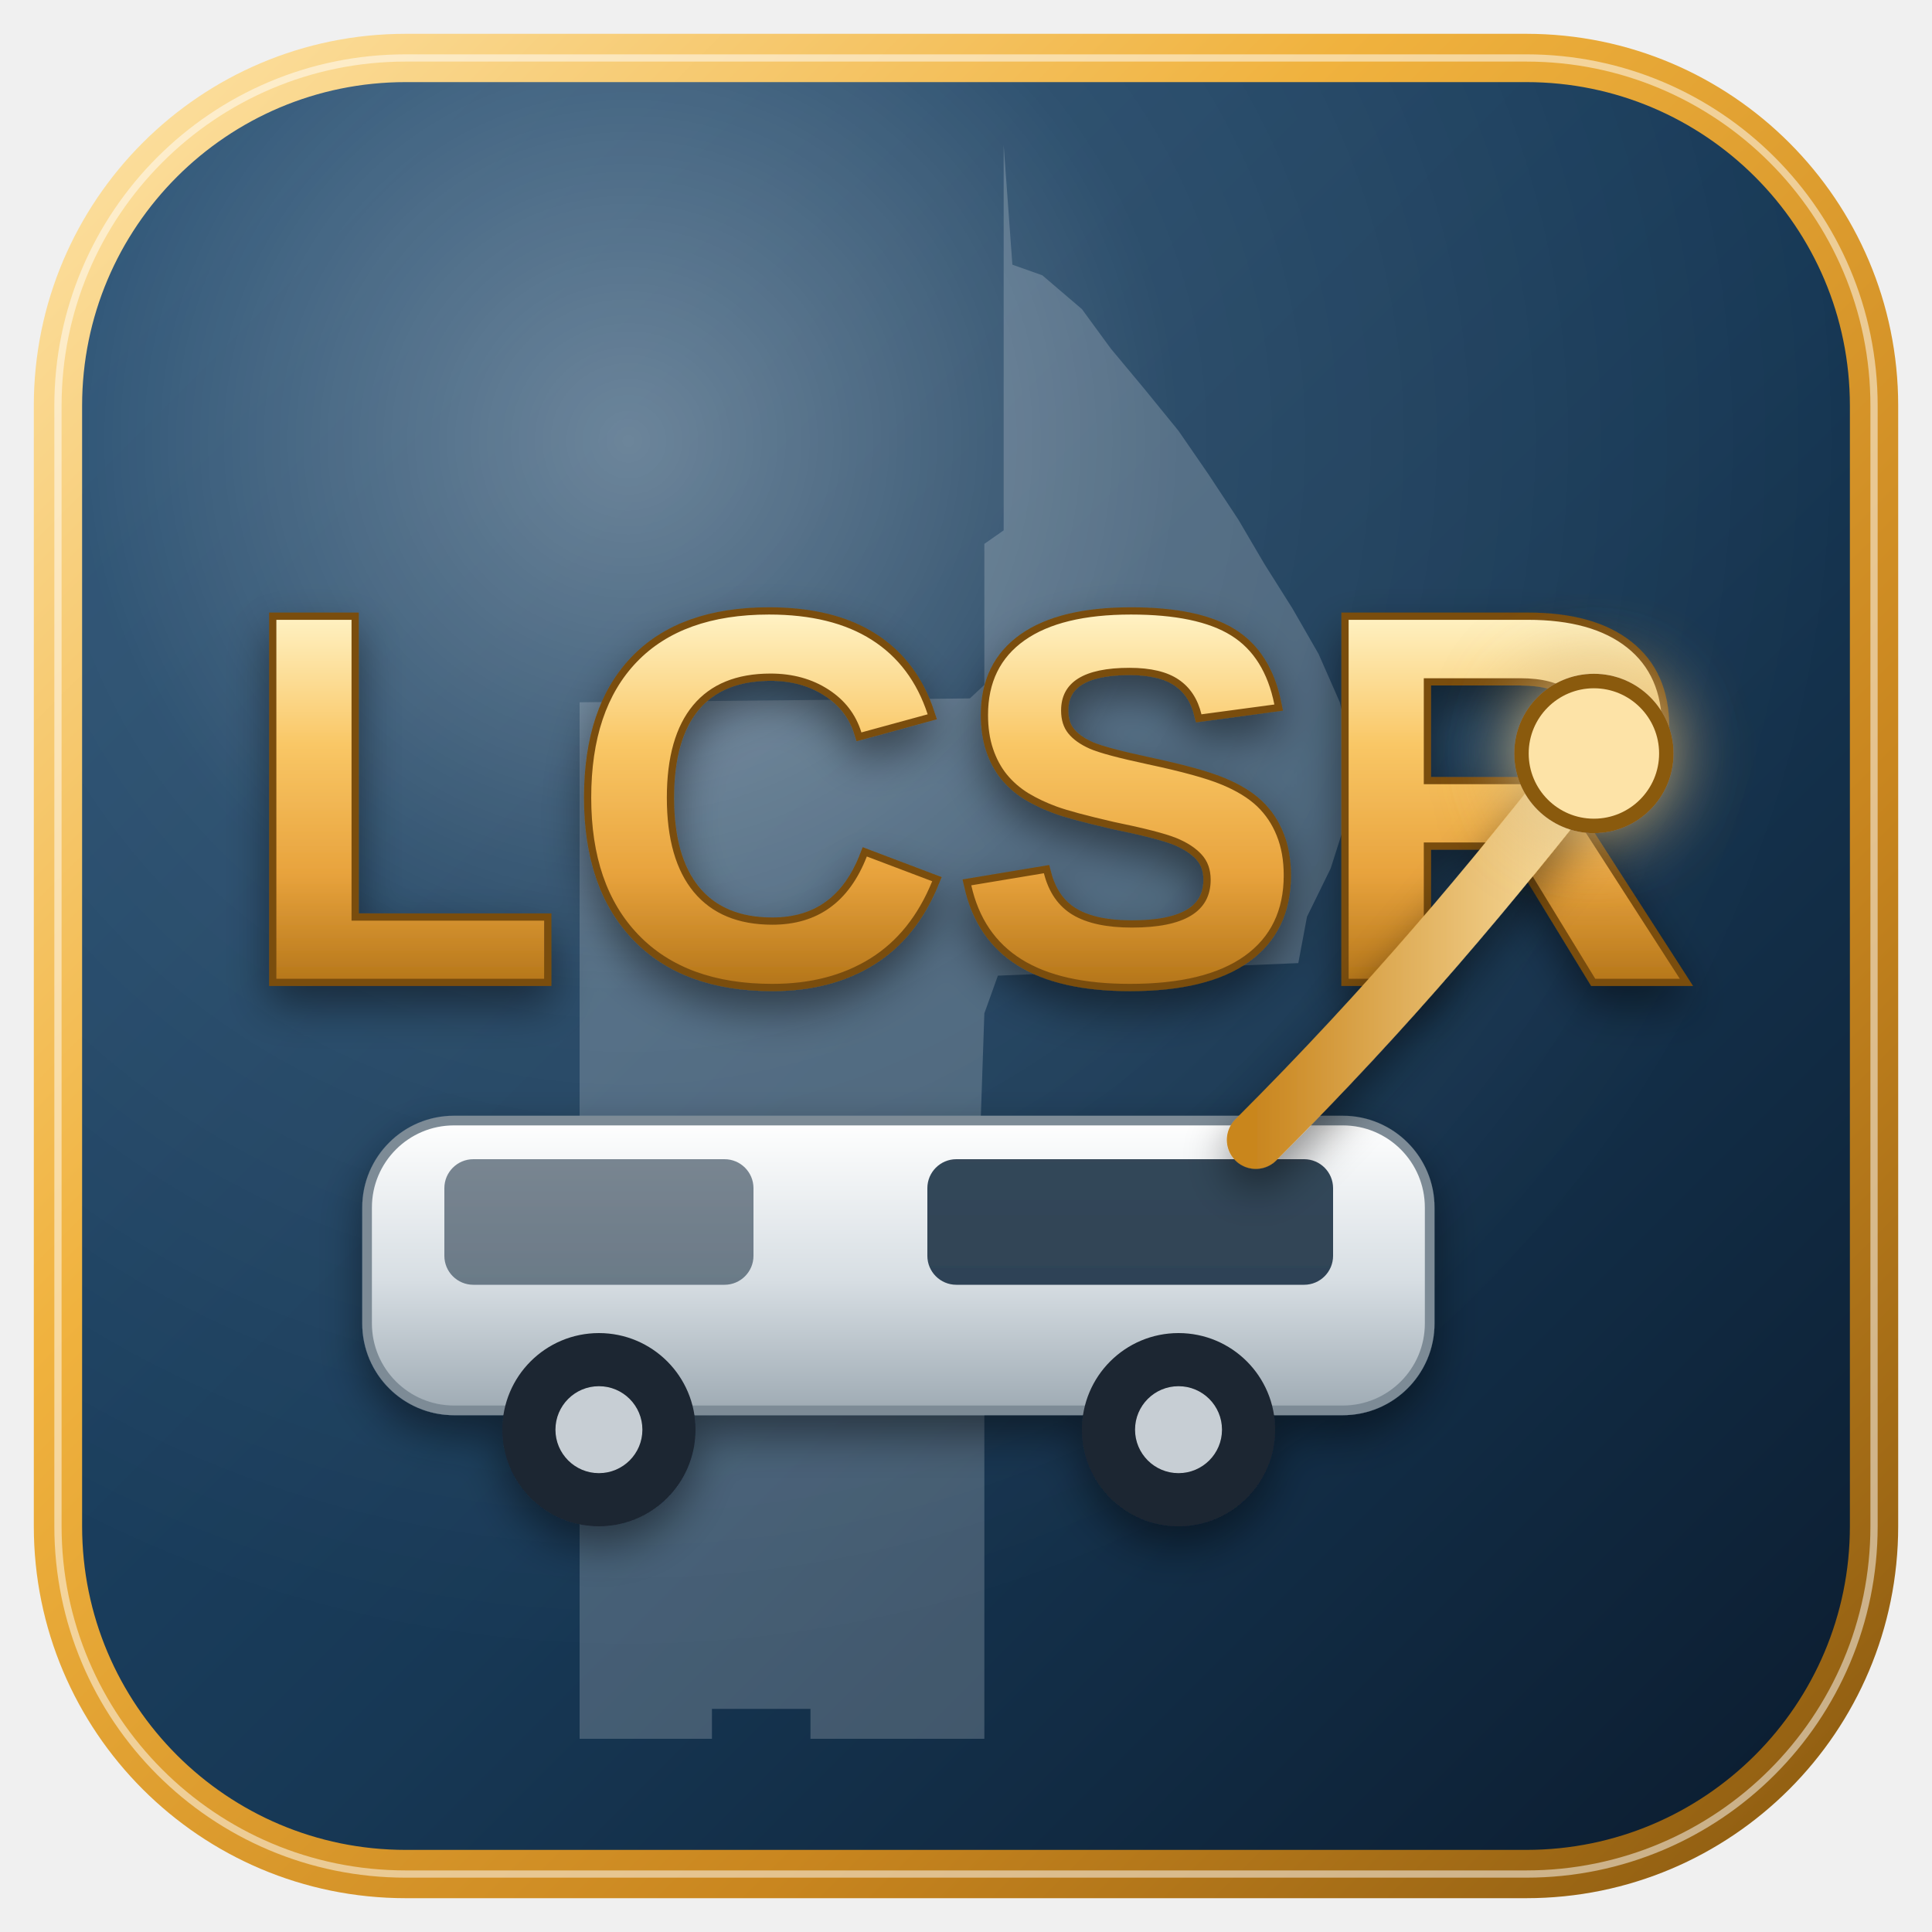
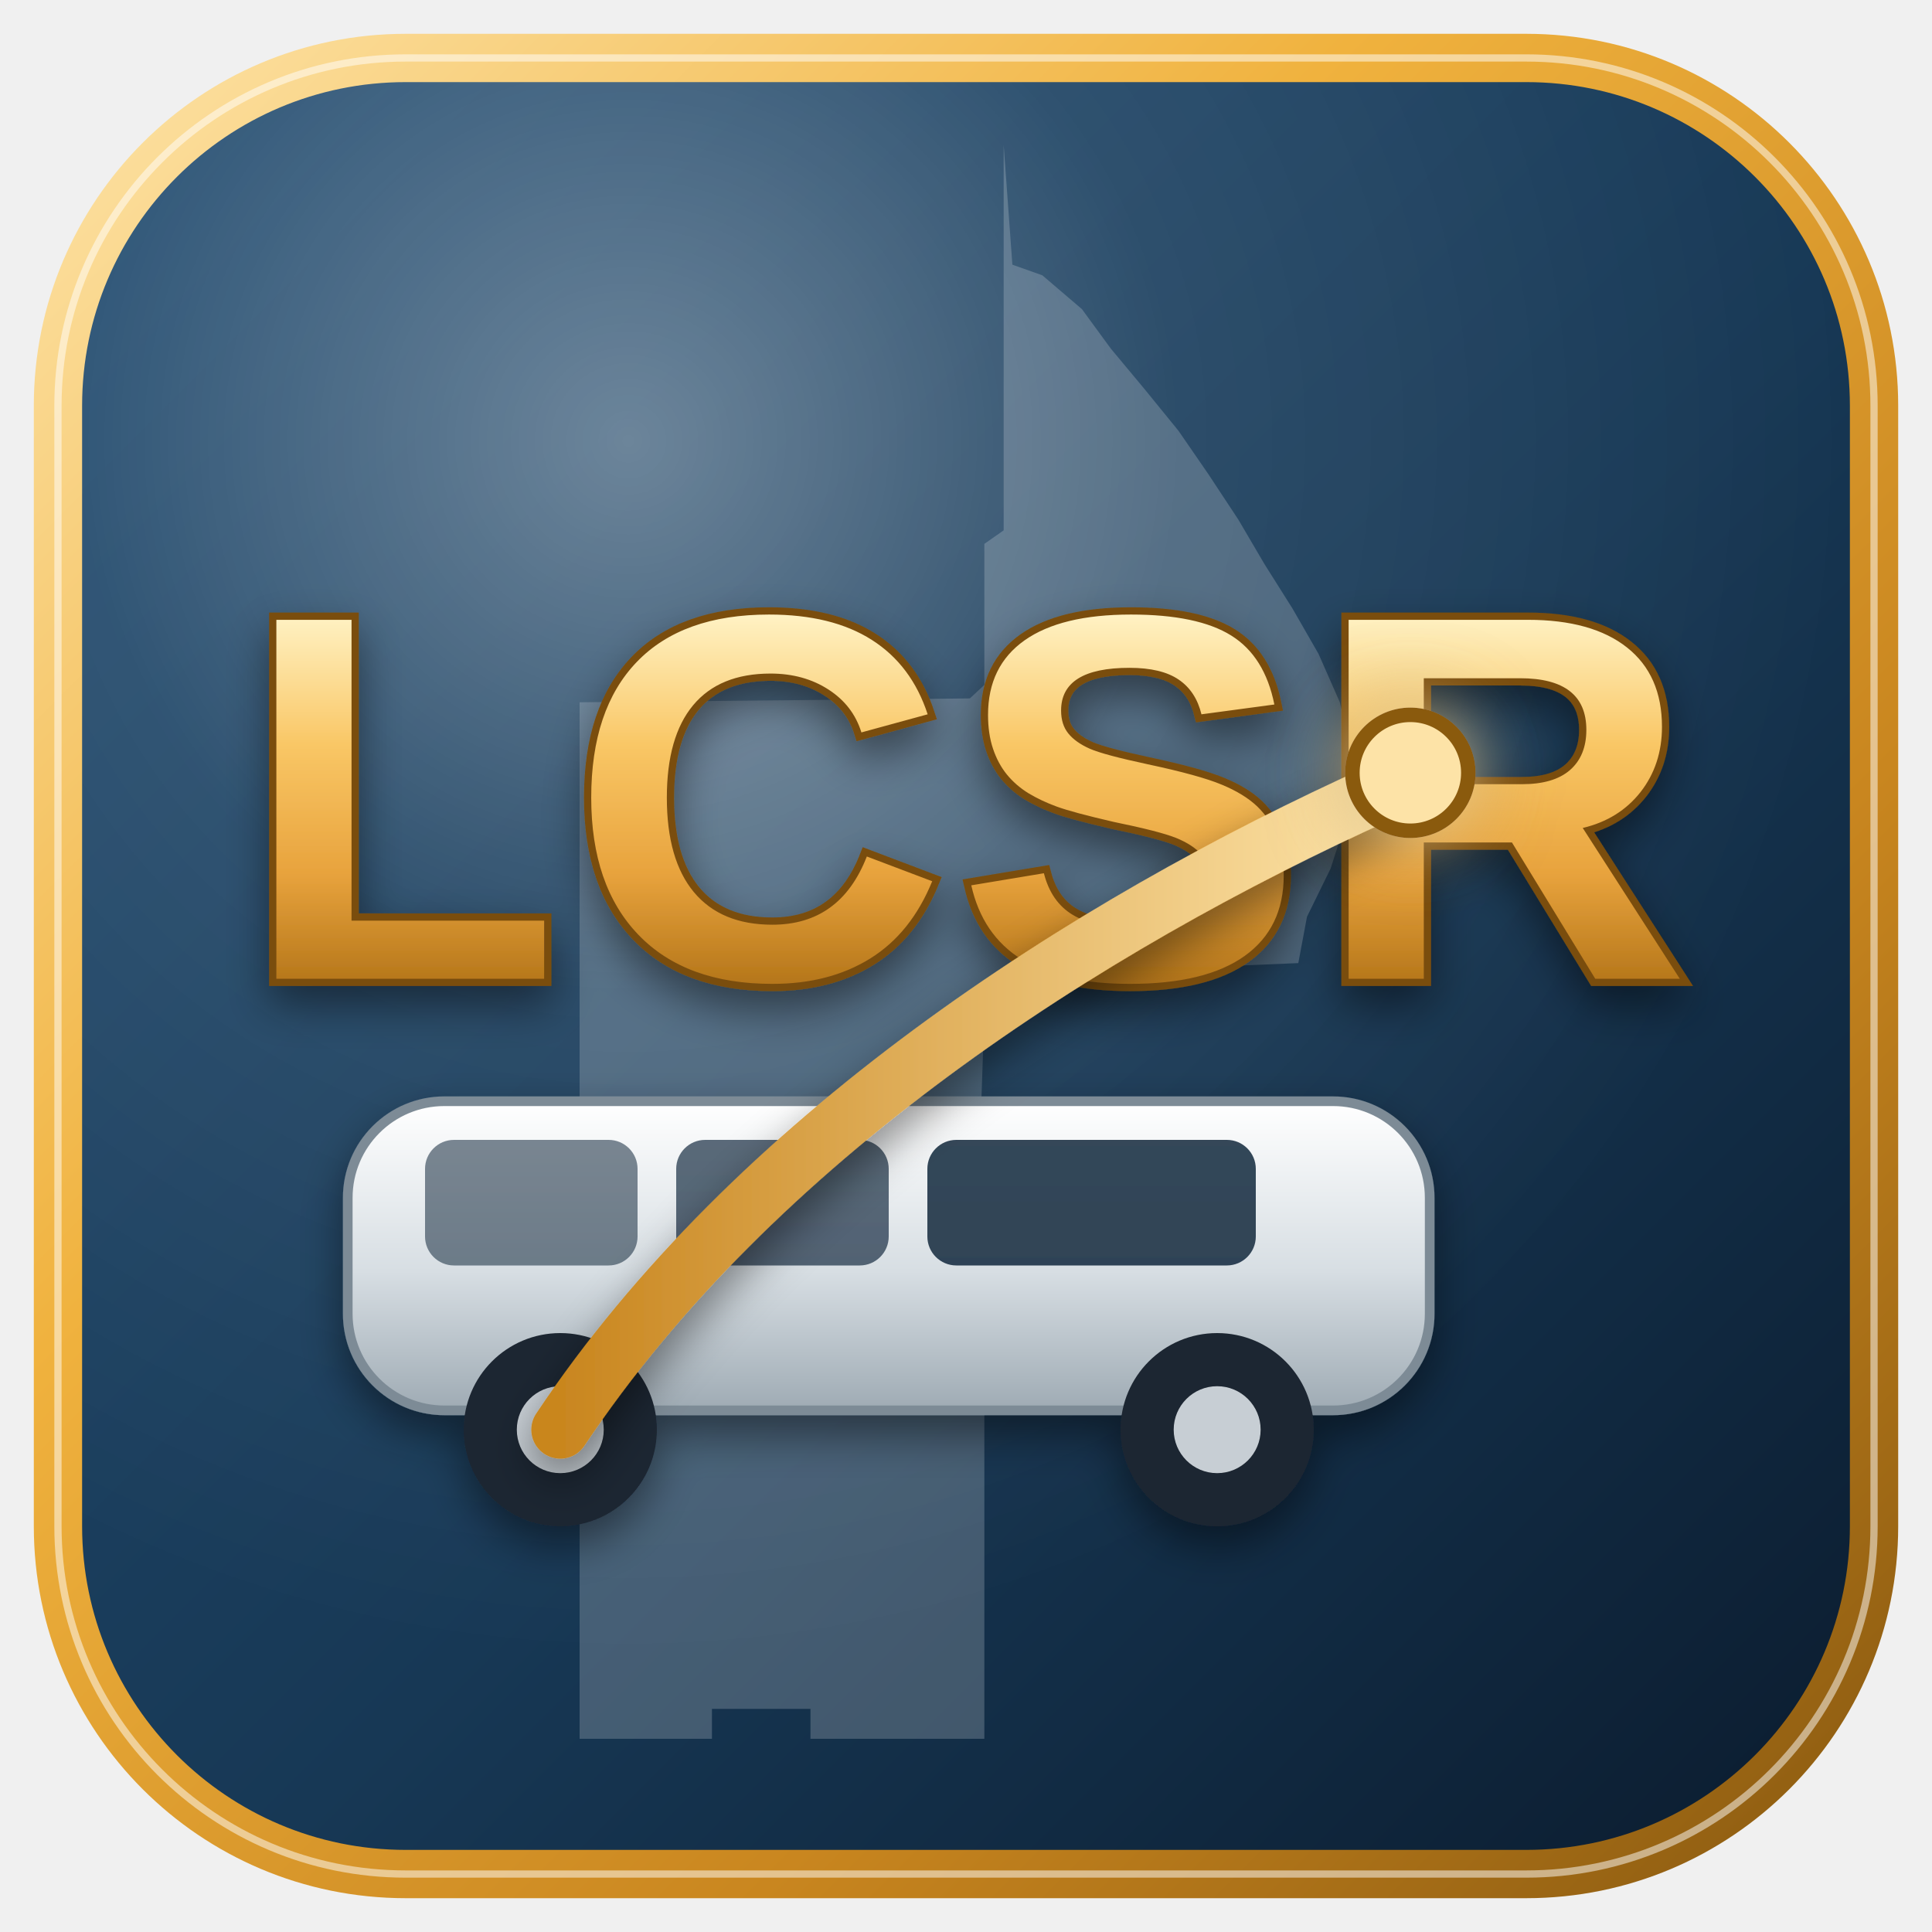
<svg xmlns="http://www.w3.org/2000/svg" viewBox="0 0 200 200" role="img" aria-label="LCSR — Lake County Student Rides logo">
  <defs>
    <linearGradient id="lcsrBg" x1="0" y1="0" x2="1" y2="1">
      <stop offset="0" stop-color="#234e73" />
      <stop offset="0.55" stop-color="#173855" />
      <stop offset="1" stop-color="#0a1a2c" />
    </linearGradient>
    <radialGradient id="glossHighlight" cx="32%" cy="22%" r="65%">
      <stop offset="0" stop-color="#ffffff" stop-opacity="0.35" />
      <stop offset="45%" stop-color="#ffffff" stop-opacity="0.08" />
      <stop offset="100%" stop-color="#ffffff" stop-opacity="0" />
    </radialGradient>
    <linearGradient id="goldRing" x1="0" y1="0" x2="1" y2="1">
      <stop offset="0" stop-color="#fde3a7" />
      <stop offset="35%" stop-color="#f0b23e" />
      <stop offset="70%" stop-color="#c9861f" />
      <stop offset="100%" stop-color="#8a5a10" />
    </linearGradient>
    <linearGradient id="goldText" x1="0" y1="0" x2="0" y2="1">
      <stop offset="0" stop-color="#fff2c4" />
      <stop offset="35%" stop-color="#f9c766" />
      <stop offset="70%" stop-color="#e8a33d" />
      <stop offset="100%" stop-color="#b5761a" />
    </linearGradient>
    <linearGradient id="goldRoute" x1="0" y1="0" x2="1" y2="0">
      <stop offset="0" stop-color="#c9861f" />
      <stop offset="100%" stop-color="#fde3a7" />
    </linearGradient>
    <linearGradient id="vanBody" x1="0" y1="0" x2="0" y2="1">
      <stop offset="0" stop-color="#ffffff" />
      <stop offset="55%" stop-color="#d7dee3" />
      <stop offset="100%" stop-color="#9fabb4" />
    </linearGradient>
    <filter id="softShadow" x="-40%" y="-40%" width="180%" height="180%">
      <feDropShadow dx="0" dy="2" stdDeviation="2.2" flood-color="#000000" flood-opacity="0.45" />
    </filter>
    <filter id="dotGlow" x="-100%" y="-100%" width="300%" height="300%">
      <feGaussianBlur stdDeviation="4" result="blur" />
      <feMerge>
        <feMergeNode in="blur" />
        <feMergeNode in="SourceGraphic" />
      </feMerge>
    </filter>
  </defs>
  <rect x="4" y="4" width="192" height="192" rx="38" fill="url(#lcsrBg)" />
  <path d="M103.9,15 L103.9,54.9 L101.9,56.3 L101.9,70.9 L100.4,72.3 L60,72.7 L60,180 L73.7,180 L73.7,176.9 L83.9,176.9 L83.9,180 L101.9,180 L101.9,139.7 L100.8,137.2 L101.9,104.9 L103.3,101.0 L134.4,99.7 L135.3,94.9 L137.75,89.9 L139.6,84.1 L140.0,78.2 L138.7,72.7 L136.5,67.7 L133.8,63.0 L130.9,58.4 L128.2,53.8 L125.1,49.1 L122.0,44.6 L118.5,40.3 L115.0,36.1 L112.0,32.0 L107.9,28.5 L104.8,27.4 Z" fill="#ffffff" opacity="0.2" />
  <rect x="4" y="4" width="192" height="192" rx="38" fill="url(#glossHighlight)" />
  <rect x="6" y="6" width="188" height="188" rx="36" fill="none" stroke="url(#goldRing)" stroke-width="5" />
  <rect x="6" y="6" width="188" height="188" rx="36" fill="none" stroke="#ffffff" stroke-width="0.75" opacity="0.5" />
  <text x="100" y="86" text-anchor="middle" dominant-baseline="middle" font-family="Arial, Helvetica, sans-serif" font-weight="800" font-size="54" letter-spacing="1" fill="url(#goldText)" stroke="#7a4d10" stroke-width="1.5" paint-order="stroke" filter="url(#softShadow)">LCSR</text>
  <g stroke="url(#goldRoute)" stroke-width="2.5" stroke-linecap="round" opacity="0.5">
    <line x1="18" y1="126" x2="33" y2="126" />
    <line x1="14" y1="134" x2="31" y2="134" />
    <line x1="18" y1="142" x2="33" y2="142" />
  </g>
  <g filter="url(#softShadow)">
-     <rect x="38" y="116" width="110" height="30" rx="9" fill="url(#vanBody)" stroke="#7d8b96" stroke-width="1" />
-     <rect x="46" y="120" width="32" height="13" rx="3" fill="#12283d" opacity="0.55" />
-     <rect x="96" y="120" width="42" height="13" rx="3" fill="#12283d" opacity="0.85" />
-     <circle cx="62" cy="148" r="10" fill="#1c2530" />
-     <circle cx="62" cy="148" r="4.5" fill="#c7ced4" />
-     <circle cx="122" cy="148" r="10" fill="#1c2530" />
-     <circle cx="122" cy="148" r="4.5" fill="#c7ced4" />
+     <rect x="36" y="114" width="112" height="32" rx="10" fill="url(#vanBody)" stroke="#7d8b96" stroke-width="1" />
+     <rect x="44" y="118" width="22" height="13" rx="3" fill="#12283d" opacity="0.55" />
+     <rect x="70" y="118" width="22" height="13" rx="3" fill="#12283d" opacity="0.68" />
+     <rect x="96" y="118" width="34" height="13" rx="3" fill="#12283d" opacity="0.85" />
+     <circle cx="58" cy="148" r="10" fill="#1c2530" />
+     <circle cx="58" cy="148" r="4.5" fill="#c7ced4" />
+     <circle cx="126" cy="148" r="10" fill="#1c2530" />
+     <circle cx="126" cy="148" r="4.5" fill="#c7ced4" />
  </g>
-   <path d="M130 118 C144 104 154 92 165 78" fill="none" stroke="url(#goldRoute)" stroke-width="6" stroke-linecap="round" filter="url(#softShadow)" />
-   <circle cx="165" cy="78" r="7.5" fill="#fde3a7" stroke="#8a5a10" stroke-width="1.5" filter="url(#dotGlow)" />
+   <path d="M58 148 C78 118 112 96 143 82" fill="none" stroke="url(#goldRoute)" stroke-width="6" stroke-linecap="round" filter="url(#softShadow)" />
+   <circle cx="146" cy="80" r="6" fill="#fde3a7" stroke="#8a5a10" stroke-width="1.5" filter="url(#dotGlow)" />
</svg>
